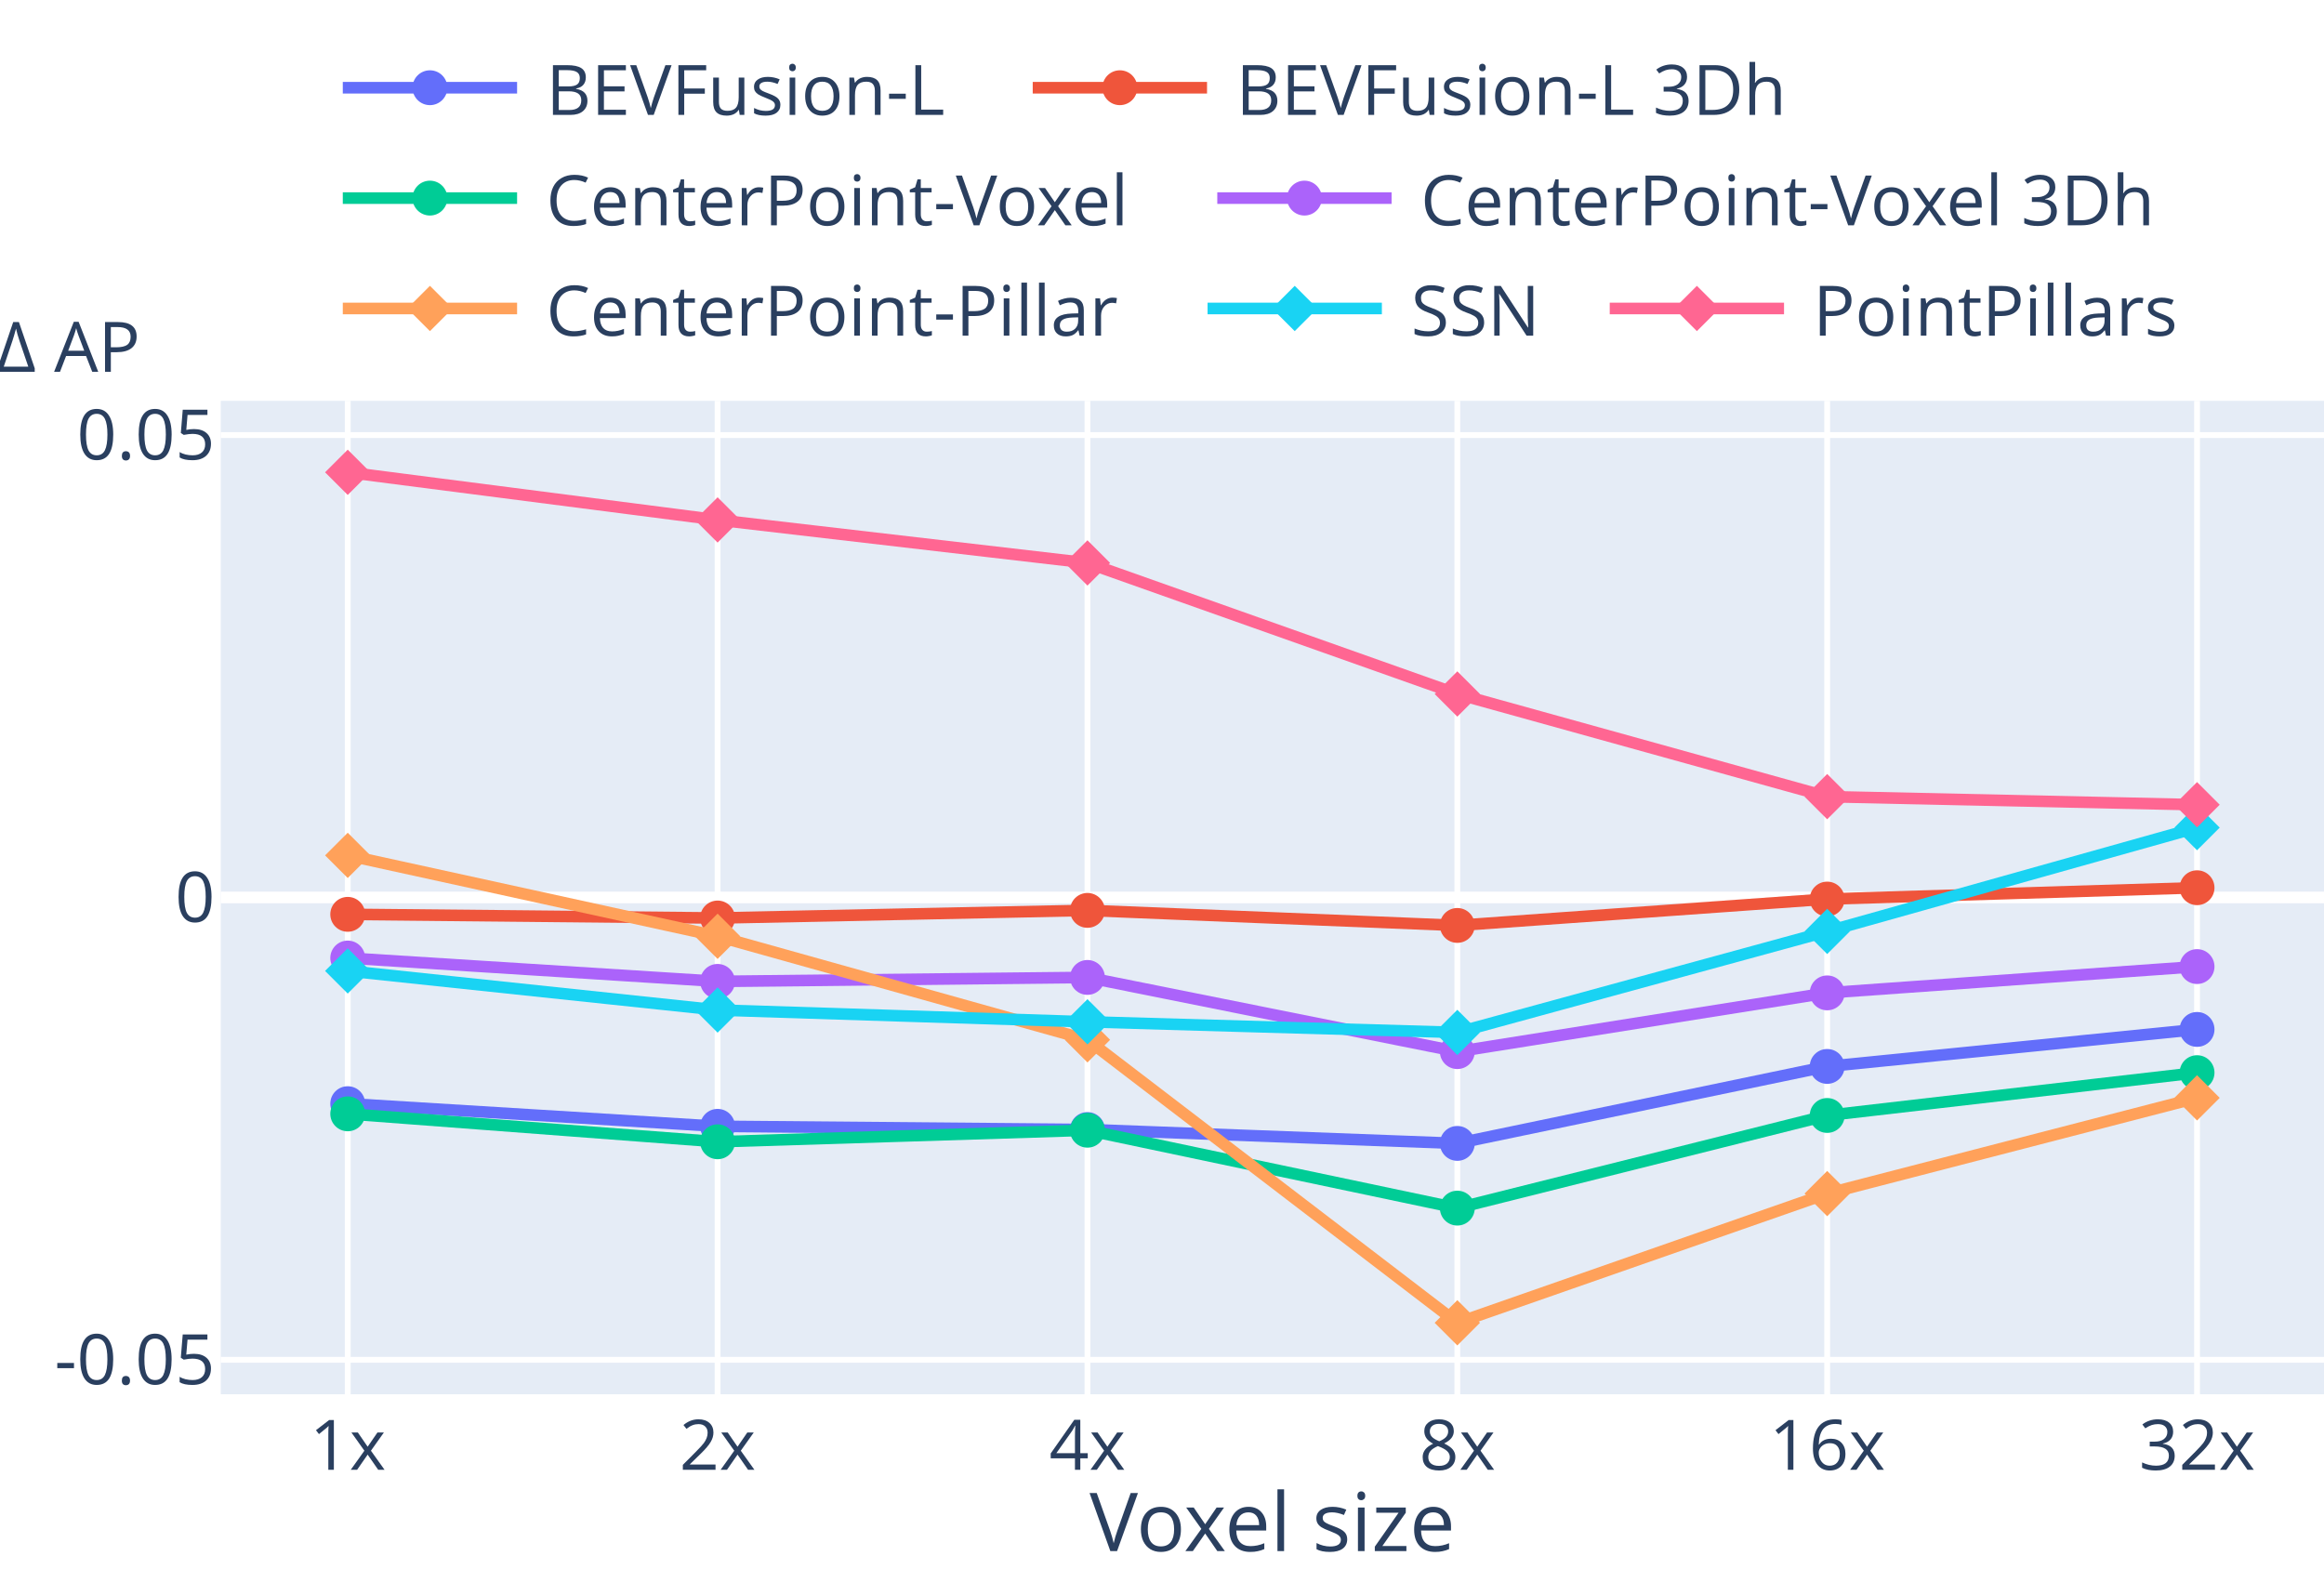
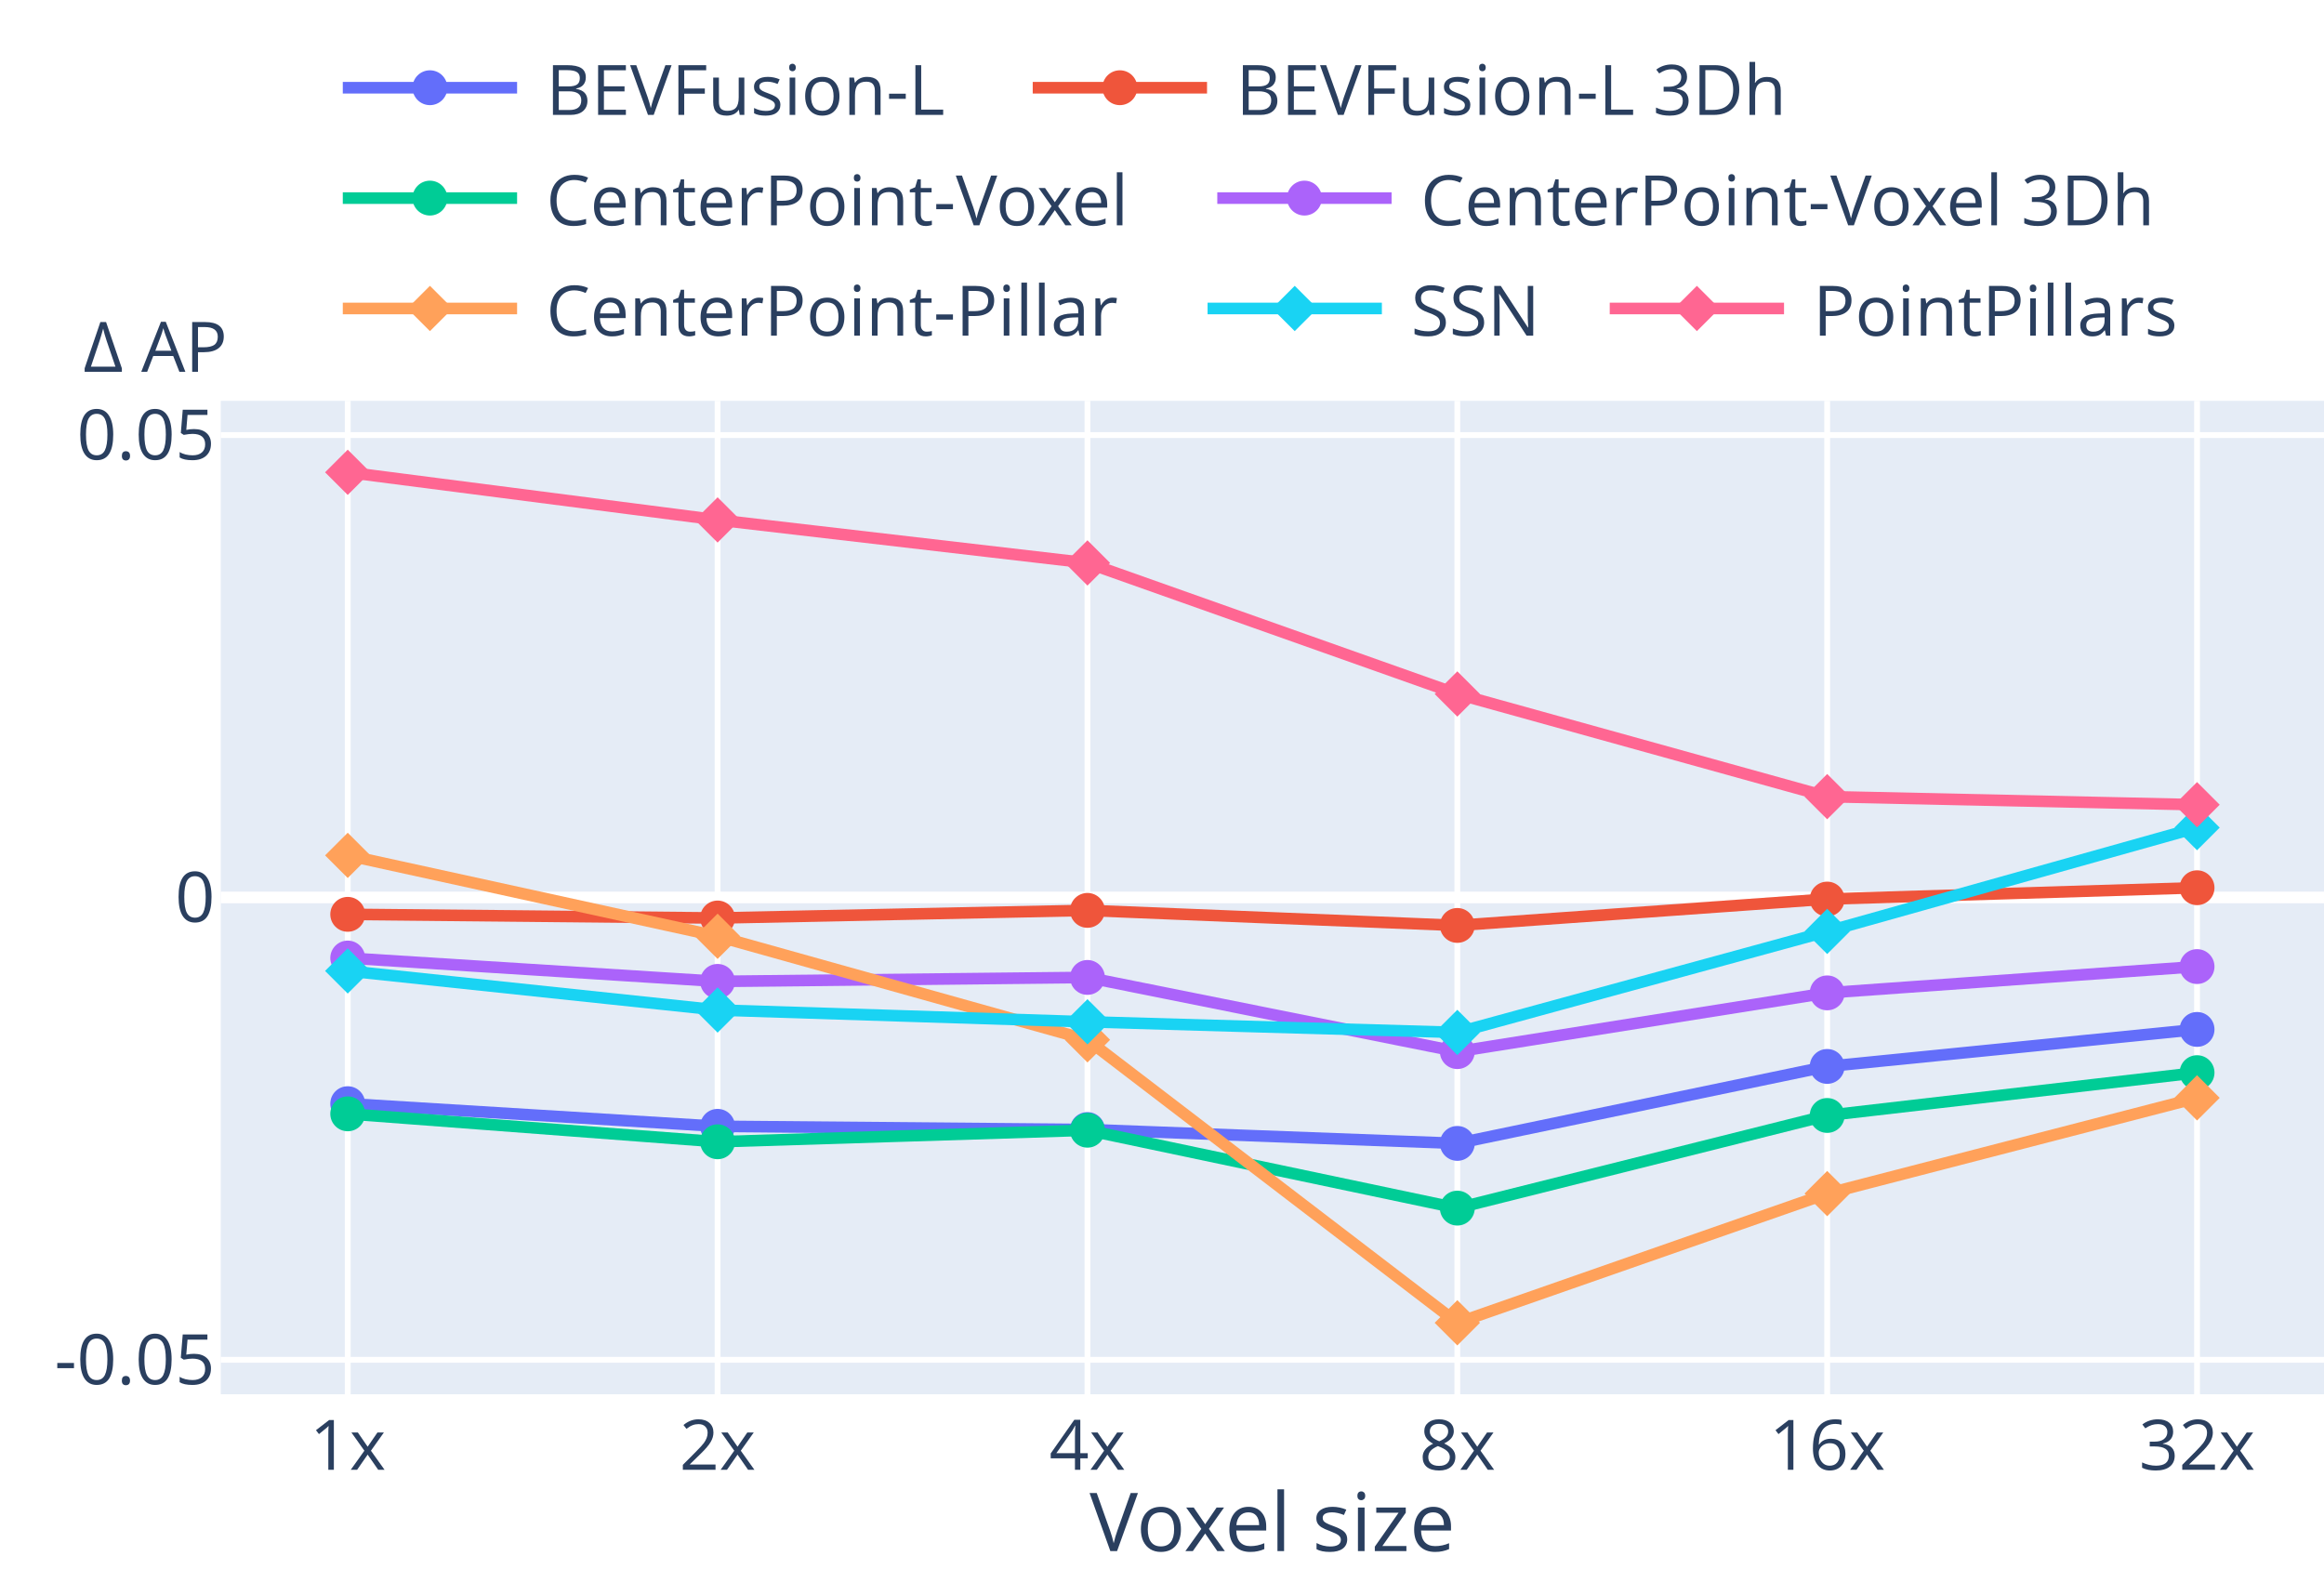
<svg xmlns="http://www.w3.org/2000/svg" class="main-svg" width="400" height="270" style="" viewBox="0 0 400 270">
  <rect x="0" y="0" width="400" height="270" style="fill: rgb(255, 255, 255); fill-opacity: 1;" />
-   <defs id="defs-202bdb">
+   <defs id="defs-dbb58b">
    <g class="clips">
-       <clipPath id="clip202bdbxyplot" class="plotclip">
+       <clipPath id="clipdbb58bxyplot" class="plotclip">
        <rect width="362" height="171" />
      </clipPath>
-       <clipPath class="axesclip" id="clip202bdbx">
+       <clipPath class="axesclip" id="clipdbb58bx">
        <rect x="38" y="0" width="362" height="270" />
      </clipPath>
-       <clipPath class="axesclip" id="clip202bdby">
+       <clipPath class="axesclip" id="clipdbb58by">
        <rect x="0" y="69" width="400" height="171" />
      </clipPath>
-       <clipPath class="axesclip" id="clip202bdbxy">
+       <clipPath class="axesclip" id="clipdbb58bxy">
        <rect x="38" y="69" width="362" height="171" />
      </clipPath>
    </g>
    <g class="gradients" />
    <g class="patterns" />
  </defs>
  <g class="bglayer">
    <rect class="bg" x="38" y="69" width="362" height="171" style="fill: rgb(229, 236, 246); fill-opacity: 1; stroke-width: 0;" />
  </g>
  <g class="layer-below">
    <g class="imagelayer" />
    <g class="shapelayer" />
  </g>
  <g class="cartesianlayer">
    <g class="subplot xy">
      <g class="layer-subplot">
        <g class="shapelayer" />
        <g class="imagelayer" />
      </g>
      <g class="minor-gridlayer">
        <g class="x" />
        <g class="y" />
      </g>
      <g class="gridlayer">
        <g class="x">
          <path class="xgrid crisp" transform="translate(59.85,0)" d="M0,69v171" style="stroke: rgb(255, 255, 255); stroke-opacity: 1; stroke-width: 1px;" />
          <path class="xgrid crisp" transform="translate(123.51,0)" d="M0,69v171" style="stroke: rgb(255, 255, 255); stroke-opacity: 1; stroke-width: 1px;" />
          <path class="xgrid crisp" transform="translate(187.17,0)" d="M0,69v171" style="stroke: rgb(255, 255, 255); stroke-opacity: 1; stroke-width: 1px;" />
          <path class="xgrid crisp" transform="translate(250.83,0)" d="M0,69v171" style="stroke: rgb(255, 255, 255); stroke-opacity: 1; stroke-width: 1px;" />
          <path class="xgrid crisp" transform="translate(314.49,0)" d="M0,69v171" style="stroke: rgb(255, 255, 255); stroke-opacity: 1; stroke-width: 1px;" />
          <path class="xgrid crisp" transform="translate(378.15,0)" d="M0,69v171" style="stroke: rgb(255, 255, 255); stroke-opacity: 1; stroke-width: 1px;" />
        </g>
        <g class="y">
          <path class="ygrid crisp" transform="translate(0,234.07)" d="M38,0h362" style="stroke: rgb(255, 255, 255); stroke-opacity: 1; stroke-width: 1px;" />
          <path class="ygrid crisp" transform="translate(0,74.89)" d="M38,0h362" style="stroke: rgb(255, 255, 255); stroke-opacity: 1; stroke-width: 1px;" />
        </g>
      </g>
      <g class="zerolinelayer">
        <path class="yzl zl crisp" transform="translate(0,154.48)" d="M38,0h362" style="stroke: rgb(255, 255, 255); stroke-opacity: 1; stroke-width: 2px;" />
      </g>
      <g class="layer-between">
        <g class="shapelayer" />
        <g class="imagelayer" />
      </g>
      <path class="xlines-below" />
      <path class="ylines-below" />
      <g class="overlines-below" />
      <g class="xaxislayer-below" />
      <g class="yaxislayer-below" />
      <g class="overaxes-below" />
      <g class="overplot">
-         <g class="xy" transform="translate(38,69)" clip-path="url(#clip202bdbxyplot)">
+         <g class="xy" transform="translate(38,69)" clip-path="url(#clipdbb58bxyplot)">
          <g class="scatterlayer mlayer">
-             <g class="trace scatter trace8c127c" style="stroke-miterlimit: 2; opacity: 1;">
+             <g class="trace scatter trace45b14d" style="stroke-miterlimit: 2; opacity: 1;">
              <g class="fills" />
              <g class="errorbars" />
              <g class="lines">
                <path class="js-line" d="M21.85,120.98L85.51,124.88L149.17,125.43L212.83,127.82L276.49,114.57L340.15,108.2" style="vector-effect: none; fill: none; stroke: rgb(99, 110, 250); stroke-opacity: 1; stroke-width: 2px; opacity: 1;" />
              </g>
              <g class="points">
                <path class="point" transform="translate(21.85,120.98)" d="M3,0A3,3 0 1,1 0,-3A3,3 0 0,1 3,0Z" style="opacity: 1; stroke-width: 0px; fill: rgb(99, 110, 250); fill-opacity: 1;" />
                <path class="point" transform="translate(85.51,124.88)" d="M3,0A3,3 0 1,1 0,-3A3,3 0 0,1 3,0Z" style="opacity: 1; stroke-width: 0px; fill: rgb(99, 110, 250); fill-opacity: 1;" />
                <path class="point" transform="translate(149.17,125.43)" d="M3,0A3,3 0 1,1 0,-3A3,3 0 0,1 3,0Z" style="opacity: 1; stroke-width: 0px; fill: rgb(99, 110, 250); fill-opacity: 1;" />
                <path class="point" transform="translate(212.83,127.82)" d="M3,0A3,3 0 1,1 0,-3A3,3 0 0,1 3,0Z" style="opacity: 1; stroke-width: 0px; fill: rgb(99, 110, 250); fill-opacity: 1;" />
                <path class="point" transform="translate(276.49,114.57)" d="M3,0A3,3 0 1,1 0,-3A3,3 0 0,1 3,0Z" style="opacity: 1; stroke-width: 0px; fill: rgb(99, 110, 250); fill-opacity: 1;" />
                <path class="point" transform="translate(340.15,108.2)" d="M3,0A3,3 0 1,1 0,-3A3,3 0 0,1 3,0Z" style="opacity: 1; stroke-width: 0px; fill: rgb(99, 110, 250); fill-opacity: 1;" />
              </g>
              <g class="text" />
            </g>
-             <g class="trace scatter trace74e874" style="stroke-miterlimit: 2; opacity: 1;">
+             <g class="trace scatter trace486ca5" style="stroke-miterlimit: 2; opacity: 1;">
              <g class="fills" />
              <g class="errorbars" />
              <g class="lines">
                <path class="js-line" d="M21.85,88.39L85.51,89.02L149.17,87.71L212.83,90.3L276.49,85.76L340.15,83.81" style="vector-effect: none; fill: none; stroke: rgb(239, 85, 59); stroke-opacity: 1; stroke-width: 2px; opacity: 1;" />
              </g>
              <g class="points">
                <path class="point" transform="translate(21.85,88.39)" d="M3,0A3,3 0 1,1 0,-3A3,3 0 0,1 3,0Z" style="opacity: 1; stroke-width: 0px; fill: rgb(239, 85, 59); fill-opacity: 1;" />
                <path class="point" transform="translate(85.51,89.02)" d="M3,0A3,3 0 1,1 0,-3A3,3 0 0,1 3,0Z" style="opacity: 1; stroke-width: 0px; fill: rgb(239, 85, 59); fill-opacity: 1;" />
                <path class="point" transform="translate(149.17,87.71)" d="M3,0A3,3 0 1,1 0,-3A3,3 0 0,1 3,0Z" style="opacity: 1; stroke-width: 0px; fill: rgb(239, 85, 59); fill-opacity: 1;" />
                <path class="point" transform="translate(212.83,90.3)" d="M3,0A3,3 0 1,1 0,-3A3,3 0 0,1 3,0Z" style="opacity: 1; stroke-width: 0px; fill: rgb(239, 85, 59); fill-opacity: 1;" />
                <path class="point" transform="translate(276.49,85.76)" d="M3,0A3,3 0 1,1 0,-3A3,3 0 0,1 3,0Z" style="opacity: 1; stroke-width: 0px; fill: rgb(239, 85, 59); fill-opacity: 1;" />
                <path class="point" transform="translate(340.15,83.81)" d="M3,0A3,3 0 1,1 0,-3A3,3 0 0,1 3,0Z" style="opacity: 1; stroke-width: 0px; fill: rgb(239, 85, 59); fill-opacity: 1;" />
              </g>
              <g class="text" />
            </g>
-             <g class="trace scatter tracee06211" style="stroke-miterlimit: 2; opacity: 1;">
+             <g class="trace scatter trace3eee61" style="stroke-miterlimit: 2; opacity: 1;">
              <g class="fills" />
              <g class="errorbars" />
              <g class="lines">
                <path class="js-line" d="M21.85,122.73L85.51,127.54L149.17,125.55L212.83,138.96L276.49,123.01L340.15,115.64" style="vector-effect: none; fill: none; stroke: rgb(0, 204, 150); stroke-opacity: 1; stroke-width: 2px; opacity: 1;" />
              </g>
              <g class="points">
                <path class="point" transform="translate(21.85,122.73)" d="M3,0A3,3 0 1,1 0,-3A3,3 0 0,1 3,0Z" style="opacity: 1; stroke-width: 0px; fill: rgb(0, 204, 150); fill-opacity: 1;" />
                <path class="point" transform="translate(85.51,127.54)" d="M3,0A3,3 0 1,1 0,-3A3,3 0 0,1 3,0Z" style="opacity: 1; stroke-width: 0px; fill: rgb(0, 204, 150); fill-opacity: 1;" />
                <path class="point" transform="translate(149.17,125.55)" d="M3,0A3,3 0 1,1 0,-3A3,3 0 0,1 3,0Z" style="opacity: 1; stroke-width: 0px; fill: rgb(0, 204, 150); fill-opacity: 1;" />
                <path class="point" transform="translate(212.83,138.96)" d="M3,0A3,3 0 1,1 0,-3A3,3 0 0,1 3,0Z" style="opacity: 1; stroke-width: 0px; fill: rgb(0, 204, 150); fill-opacity: 1;" />
                <path class="point" transform="translate(276.49,123.01)" d="M3,0A3,3 0 1,1 0,-3A3,3 0 0,1 3,0Z" style="opacity: 1; stroke-width: 0px; fill: rgb(0, 204, 150); fill-opacity: 1;" />
                <path class="point" transform="translate(340.15,115.64)" d="M3,0A3,3 0 1,1 0,-3A3,3 0 0,1 3,0Z" style="opacity: 1; stroke-width: 0px; fill: rgb(0, 204, 150); fill-opacity: 1;" />
              </g>
              <g class="text" />
            </g>
-             <g class="trace scatter trace6cf03a" style="stroke-miterlimit: 2; opacity: 1;">
+             <g class="trace scatter tracef40e3c" style="stroke-miterlimit: 2; opacity: 1;">
              <g class="fills" />
              <g class="errorbars" />
              <g class="lines">
                <path class="js-line" d="M21.85,95.91L85.51,99.93L149.17,99.25L212.83,112.02L276.49,101.91L340.15,97.38" style="vector-effect: none; fill: none; stroke: rgb(171, 99, 250); stroke-opacity: 1; stroke-width: 2px; opacity: 1;" />
              </g>
              <g class="points">
                <path class="point" transform="translate(21.85,95.91)" d="M3,0A3,3 0 1,1 0,-3A3,3 0 0,1 3,0Z" style="opacity: 1; stroke-width: 0px; fill: rgb(171, 99, 250); fill-opacity: 1;" />
                <path class="point" transform="translate(85.51,99.93)" d="M3,0A3,3 0 1,1 0,-3A3,3 0 0,1 3,0Z" style="opacity: 1; stroke-width: 0px; fill: rgb(171, 99, 250); fill-opacity: 1;" />
                <path class="point" transform="translate(149.17,99.25)" d="M3,0A3,3 0 1,1 0,-3A3,3 0 0,1 3,0Z" style="opacity: 1; stroke-width: 0px; fill: rgb(171, 99, 250); fill-opacity: 1;" />
                <path class="point" transform="translate(212.83,112.02)" d="M3,0A3,3 0 1,1 0,-3A3,3 0 0,1 3,0Z" style="opacity: 1; stroke-width: 0px; fill: rgb(171, 99, 250); fill-opacity: 1;" />
                <path class="point" transform="translate(276.49,101.91)" d="M3,0A3,3 0 1,1 0,-3A3,3 0 0,1 3,0Z" style="opacity: 1; stroke-width: 0px; fill: rgb(171, 99, 250); fill-opacity: 1;" />
                <path class="point" transform="translate(340.15,97.38)" d="M3,0A3,3 0 1,1 0,-3A3,3 0 0,1 3,0Z" style="opacity: 1; stroke-width: 0px; fill: rgb(171, 99, 250); fill-opacity: 1;" />
              </g>
              <g class="text" />
            </g>
-             <g class="trace scatter tracefb51c3" style="stroke-miterlimit: 2; opacity: 1;">
+             <g class="trace scatter tracea5da3a" style="stroke-miterlimit: 2; opacity: 1;">
              <g class="fills" />
              <g class="errorbars" />
              <g class="lines">
                <path class="js-line" d="M21.85,78.24L85.51,92.17L149.17,109.99L212.83,158.7L276.49,136.46L340.15,119.98" style="vector-effect: none; fill: none; stroke: rgb(255, 161, 90); stroke-opacity: 1; stroke-width: 2px; opacity: 1;" />
              </g>
              <g class="points">
                <path class="point" transform="translate(21.85,78.24)" d="M3.9,0L0,3.9L-3.9,0L0,-3.9Z" style="opacity: 1; stroke-width: 0px; fill: rgb(255, 161, 90); fill-opacity: 1;" />
                <path class="point" transform="translate(85.51,92.17)" d="M3.9,0L0,3.9L-3.9,0L0,-3.9Z" style="opacity: 1; stroke-width: 0px; fill: rgb(255, 161, 90); fill-opacity: 1;" />
                <path class="point" transform="translate(149.17,109.99)" d="M3.9,0L0,3.9L-3.9,0L0,-3.9Z" style="opacity: 1; stroke-width: 0px; fill: rgb(255, 161, 90); fill-opacity: 1;" />
                <path class="point" transform="translate(212.83,158.7)" d="M3.9,0L0,3.9L-3.9,0L0,-3.9Z" style="opacity: 1; stroke-width: 0px; fill: rgb(255, 161, 90); fill-opacity: 1;" />
                <path class="point" transform="translate(276.49,136.46)" d="M3.9,0L0,3.9L-3.9,0L0,-3.9Z" style="opacity: 1; stroke-width: 0px; fill: rgb(255, 161, 90); fill-opacity: 1;" />
                <path class="point" transform="translate(340.15,119.98)" d="M3.9,0L0,3.9L-3.9,0L0,-3.9Z" style="opacity: 1; stroke-width: 0px; fill: rgb(255, 161, 90); fill-opacity: 1;" />
              </g>
              <g class="text" />
            </g>
-             <g class="trace scatter tracec0224e" style="stroke-miterlimit: 2; opacity: 1;">
+             <g class="trace scatter trace27ed11" style="stroke-miterlimit: 2; opacity: 1;">
              <g class="fills" />
              <g class="errorbars" />
              <g class="lines">
                <path class="js-line" d="M21.85,98.13L85.51,104.86L149.17,106.89L212.83,108.72L276.49,91.33L340.15,73.46" style="vector-effect: none; fill: none; stroke: rgb(25, 211, 243); stroke-opacity: 1; stroke-width: 2px; opacity: 1;" />
              </g>
              <g class="points">
                <path class="point" transform="translate(21.85,98.13)" d="M3.9,0L0,3.9L-3.9,0L0,-3.9Z" style="opacity: 1; stroke-width: 0px; fill: rgb(25, 211, 243); fill-opacity: 1;" />
                <path class="point" transform="translate(85.51,104.86)" d="M3.9,0L0,3.9L-3.9,0L0,-3.9Z" style="opacity: 1; stroke-width: 0px; fill: rgb(25, 211, 243); fill-opacity: 1;" />
                <path class="point" transform="translate(149.17,106.89)" d="M3.9,0L0,3.9L-3.9,0L0,-3.9Z" style="opacity: 1; stroke-width: 0px; fill: rgb(25, 211, 243); fill-opacity: 1;" />
                <path class="point" transform="translate(212.83,108.72)" d="M3.9,0L0,3.9L-3.9,0L0,-3.9Z" style="opacity: 1; stroke-width: 0px; fill: rgb(25, 211, 243); fill-opacity: 1;" />
                <path class="point" transform="translate(276.49,91.33)" d="M3.9,0L0,3.9L-3.9,0L0,-3.9Z" style="opacity: 1; stroke-width: 0px; fill: rgb(25, 211, 243); fill-opacity: 1;" />
                <path class="point" transform="translate(340.15,73.46)" d="M3.9,0L0,3.9L-3.9,0L0,-3.9Z" style="opacity: 1; stroke-width: 0px; fill: rgb(25, 211, 243); fill-opacity: 1;" />
              </g>
              <g class="text" />
            </g>
-             <g class="trace scatter trace279776" style="stroke-miterlimit: 2; opacity: 1;">
+             <g class="trace scatter trace7f784f" style="stroke-miterlimit: 2; opacity: 1;">
              <g class="fills" />
              <g class="errorbars" />
              <g class="lines">
                <path class="js-line" d="M21.85,12.3L85.51,20.5L149.17,27.9L212.83,50.46L276.49,68.13L340.15,69.52" style="vector-effect: none; fill: none; stroke: rgb(255, 102, 146); stroke-opacity: 1; stroke-width: 2px; opacity: 1;" />
              </g>
              <g class="points">
                <path class="point" transform="translate(21.85,12.3)" d="M3.9,0L0,3.9L-3.9,0L0,-3.9Z" style="opacity: 1; stroke-width: 0px; fill: rgb(255, 102, 146); fill-opacity: 1;" />
                <path class="point" transform="translate(85.51,20.5)" d="M3.9,0L0,3.9L-3.9,0L0,-3.9Z" style="opacity: 1; stroke-width: 0px; fill: rgb(255, 102, 146); fill-opacity: 1;" />
                <path class="point" transform="translate(149.17,27.9)" d="M3.9,0L0,3.9L-3.9,0L0,-3.9Z" style="opacity: 1; stroke-width: 0px; fill: rgb(255, 102, 146); fill-opacity: 1;" />
                <path class="point" transform="translate(212.83,50.46)" d="M3.9,0L0,3.9L-3.9,0L0,-3.9Z" style="opacity: 1; stroke-width: 0px; fill: rgb(255, 102, 146); fill-opacity: 1;" />
                <path class="point" transform="translate(276.49,68.13)" d="M3.9,0L0,3.9L-3.9,0L0,-3.9Z" style="opacity: 1; stroke-width: 0px; fill: rgb(255, 102, 146); fill-opacity: 1;" />
                <path class="point" transform="translate(340.15,69.52)" d="M3.9,0L0,3.9L-3.9,0L0,-3.9Z" style="opacity: 1; stroke-width: 0px; fill: rgb(255, 102, 146); fill-opacity: 1;" />
              </g>
              <g class="text" />
            </g>
          </g>
        </g>
      </g>
      <g class="zerolinelayer-above" />
      <path class="xlines-above crisp" d="M0,0" style="fill: none;" />
      <path class="ylines-above crisp" d="M0,0" style="fill: none;" />
      <g class="overlines-above" />
      <g class="xaxislayer-above">
        <g class="xtick">
          <text text-anchor="middle" x="0" y="253" transform="translate(59.85,0)" style="font-family: 'Open Sans', verdana, arial, sans-serif; font-size: 12px; fill: rgb(42, 63, 95); fill-opacity: 1; white-space: pre;">1x</text>
        </g>
        <g class="xtick">
          <text text-anchor="middle" x="0" y="253" transform="translate(123.51,0)" style="font-family: 'Open Sans', verdana, arial, sans-serif; font-size: 12px; fill: rgb(42, 63, 95); fill-opacity: 1; white-space: pre;">2x</text>
        </g>
        <g class="xtick">
          <text text-anchor="middle" x="0" y="253" transform="translate(187.17,0)" style="font-family: 'Open Sans', verdana, arial, sans-serif; font-size: 12px; fill: rgb(42, 63, 95); fill-opacity: 1; white-space: pre;">4x</text>
        </g>
        <g class="xtick">
          <text text-anchor="middle" x="0" y="253" transform="translate(250.83,0)" style="font-family: 'Open Sans', verdana, arial, sans-serif; font-size: 12px; fill: rgb(42, 63, 95); fill-opacity: 1; white-space: pre;">8x</text>
        </g>
        <g class="xtick">
          <text text-anchor="middle" x="0" y="253" transform="translate(314.49,0)" style="font-family: 'Open Sans', verdana, arial, sans-serif; font-size: 12px; fill: rgb(42, 63, 95); fill-opacity: 1; white-space: pre;">16x</text>
        </g>
        <g class="xtick">
          <text text-anchor="middle" x="0" y="253" transform="translate(378.15,0)" style="font-family: 'Open Sans', verdana, arial, sans-serif; font-size: 12px; fill: rgb(42, 63, 95); fill-opacity: 1; white-space: pre;">32x</text>
        </g>
      </g>
      <g class="yaxislayer-above">
        <g class="ytick">
          <text text-anchor="end" x="37" y="4.2" transform="translate(0,234.07)" style="font-family: 'Open Sans', verdana, arial, sans-serif; font-size: 12px; fill: rgb(42, 63, 95); fill-opacity: 1; white-space: pre;">-0.05</text>
        </g>
        <g class="ytick">
          <text text-anchor="end" x="37" y="4.2" style="font-family: 'Open Sans', verdana, arial, sans-serif; font-size: 12px; fill: rgb(42, 63, 95); fill-opacity: 1; white-space: pre;" transform="translate(0,154.48)">0</text>
        </g>
        <g class="ytick">
          <text text-anchor="end" x="37" y="4.2" style="font-family: 'Open Sans', verdana, arial, sans-serif; font-size: 12px; fill: rgb(42, 63, 95); fill-opacity: 1; white-space: pre;" transform="translate(0,74.89)">0.05</text>
        </g>
      </g>
      <g class="overaxes-above" />
    </g>
  </g>
  <g class="polarlayer" />
  <g class="smithlayer" />
  <g class="ternarylayer" />
  <g class="geolayer" />
  <g class="funnelarealayer" />
  <g class="pielayer" />
  <g class="iciclelayer" />
  <g class="treemaplayer" />
  <g class="sunburstlayer" />
  <g class="glimages" />
-   <defs id="topdefs-202bdb">
+   <defs id="topdefs-dbb58b">
    <g class="clips" />
-     <clipPath id="legend202bdb">
+     <clipPath id="legenddbb58b">
      <rect width="330" height="67" x="0" y="0" />
    </clipPath>
  </defs>
  <g class="layer-above">
    <g class="imagelayer" />
    <g class="shapelayer" />
  </g>
  <g class="infolayer">
    <g class="legend" pointer-events="all" transform="translate(54,0.6)">
      <rect class="bg" shape-rendering="crispEdges" width="330" height="67" x="0" y="0" style="stroke: rgb(68, 68, 68); stroke-opacity: 1; fill: rgb(255, 255, 255); fill-opacity: 1; stroke-width: 0px;" />
-       <g class="scrollbox" transform="" clip-path="url(#legend202bdb)">
+       <g class="scrollbox" transform="" clip-path="url(#legenddbb58b)">
        <g class="groups" transform="">
          <g class="traces" transform="translate(0,14.5)" style="opacity: 1;">
            <text class="legendtext" text-anchor="start" x="40" y="4.68" style="font-family: 'Open Sans', verdana, arial, sans-serif; font-size: 12px; fill: rgb(42, 63, 95); fill-opacity: 1; white-space: pre;">BEVFusion-L</text>
            <g class="layers" style="opacity: 1;">
              <g class="legendfill" />
              <g class="legendlines">
                <path class="js-line" d="M5,0h30" style="fill: none; stroke: rgb(99, 110, 250); stroke-opacity: 1; stroke-width: 2px;" />
              </g>
              <g class="legendsymbols">
                <g class="legendpoints">
                  <path class="scatterpts" transform="translate(20,0)" d="M3,0A3,3 0 1,1 0,-3A3,3 0 0,1 3,0Z" style="opacity: 1; stroke-width: 0px; fill: rgb(99, 110, 250); fill-opacity: 1;" />
                </g>
              </g>
            </g>
            <rect class="legendtoggle" x="0" y="-9.5" width="116.25" height="19" style="fill: rgb(0, 0, 0); fill-opacity: 0;" />
          </g>
        </g>
        <g class="groups" transform="translate(118.75,0)">
          <g class="traces" transform="translate(0,14.5)" style="opacity: 1;">
            <text class="legendtext" text-anchor="start" x="40" y="4.68" style="font-family: 'Open Sans', verdana, arial, sans-serif; font-size: 12px; fill: rgb(42, 63, 95); fill-opacity: 1; white-space: pre;">BEVFusion-L 3Dh</text>
            <g class="layers" style="opacity: 1;">
              <g class="legendfill" />
              <g class="legendlines">
                <path class="js-line" d="M5,0h30" style="fill: none; stroke: rgb(239, 85, 59); stroke-opacity: 1; stroke-width: 2px;" />
              </g>
              <g class="legendsymbols">
                <g class="legendpoints">
                  <path class="scatterpts" transform="translate(20,0)" d="M3,0A3,3 0 1,1 0,-3A3,3 0 0,1 3,0Z" style="opacity: 1; stroke-width: 0px; fill: rgb(239, 85, 59); fill-opacity: 1;" />
                </g>
              </g>
            </g>
            <rect class="legendtoggle" x="0" y="-9.5" width="144.219" height="19" style="fill: rgb(0, 0, 0); fill-opacity: 0;" />
          </g>
        </g>
        <g class="groups" transform="translate(0,19)">
          <g class="traces" transform="translate(0,14.5)" style="opacity: 1;">
            <text class="legendtext" text-anchor="start" x="40" y="4.68" style="font-family: 'Open Sans', verdana, arial, sans-serif; font-size: 12px; fill: rgb(42, 63, 95); fill-opacity: 1; white-space: pre;">CenterPoint-Voxel</text>
            <g class="layers" style="opacity: 1;">
              <g class="legendfill" />
              <g class="legendlines">
                <path class="js-line" d="M5,0h30" style="fill: none; stroke: rgb(0, 204, 150); stroke-opacity: 1; stroke-width: 2px;" />
              </g>
              <g class="legendsymbols">
                <g class="legendpoints">
                  <path class="scatterpts" transform="translate(20,0)" d="M3,0A3,3 0 1,1 0,-3A3,3 0 0,1 3,0Z" style="opacity: 1; stroke-width: 0px; fill: rgb(0, 204, 150); fill-opacity: 1;" />
                </g>
              </g>
            </g>
            <rect class="legendtoggle" x="0" y="-9.5" width="148.016" height="19" style="fill: rgb(0, 0, 0); fill-opacity: 0;" />
          </g>
        </g>
        <g class="groups" transform="translate(150.5156,19)">
          <g class="traces" transform="translate(0,14.5)" style="opacity: 1;">
            <text class="legendtext" text-anchor="start" x="40" y="4.68" style="font-family: 'Open Sans', verdana, arial, sans-serif; font-size: 12px; fill: rgb(42, 63, 95); fill-opacity: 1; white-space: pre;">CenterPoint-Voxel 3Dh</text>
            <g class="layers" style="opacity: 1;">
              <g class="legendfill" />
              <g class="legendlines">
                <path class="js-line" d="M5,0h30" style="fill: none; stroke: rgb(171, 99, 250); stroke-opacity: 1; stroke-width: 2px;" />
              </g>
              <g class="legendsymbols">
                <g class="legendpoints">
                  <path class="scatterpts" transform="translate(20,0)" d="M3,0A3,3 0 1,1 0,-3A3,3 0 0,1 3,0Z" style="opacity: 1; stroke-width: 0px; fill: rgb(171, 99, 250); fill-opacity: 1;" />
                </g>
              </g>
            </g>
            <rect class="legendtoggle" x="0" y="-9.5" width="176.312" height="19" style="fill: rgb(0, 0, 0); fill-opacity: 0;" />
          </g>
        </g>
        <g class="groups" transform="translate(0,38)">
          <g class="traces" transform="translate(0,14.5)" style="opacity: 1;">
            <text class="legendtext" text-anchor="start" x="40" y="4.68" style="font-family: 'Open Sans', verdana, arial, sans-serif; font-size: 12px; fill: rgb(42, 63, 95); fill-opacity: 1; white-space: pre;">CenterPoint-Pillar</text>
            <g class="layers" style="opacity: 1;">
              <g class="legendfill" />
              <g class="legendlines">
                <path class="js-line" d="M5,0h30" style="fill: none; stroke: rgb(255, 161, 90); stroke-opacity: 1; stroke-width: 2px;" />
              </g>
              <g class="legendsymbols">
                <g class="legendpoints">
                  <path class="scatterpts" transform="translate(20,0)" d="M3.9,0L0,3.9L-3.9,0L0,-3.9Z" style="opacity: 1; stroke-width: 0px; fill: rgb(255, 161, 90); fill-opacity: 1;" />
                </g>
              </g>
            </g>
            <rect class="legendtoggle" x="0" y="-9.5" width="146.344" height="19" style="fill: rgb(0, 0, 0); fill-opacity: 0;" />
          </g>
        </g>
        <g class="groups" transform="translate(148.8438,38)">
          <g class="traces" transform="translate(0,14.5)" style="opacity: 1;">
            <text class="legendtext" text-anchor="start" x="40" y="4.68" style="font-family: 'Open Sans', verdana, arial, sans-serif; font-size: 12px; fill: rgb(42, 63, 95); fill-opacity: 1; white-space: pre;">SSN</text>
            <g class="layers" style="opacity: 1;">
              <g class="legendfill" />
              <g class="legendlines">
                <path class="js-line" d="M5,0h30" style="fill: none; stroke: rgb(25, 211, 243); stroke-opacity: 1; stroke-width: 2px;" />
              </g>
              <g class="legendsymbols">
                <g class="legendpoints">
                  <path class="scatterpts" transform="translate(20,0)" d="M3.9,0L0,3.9L-3.9,0L0,-3.9Z" style="opacity: 1; stroke-width: 0px; fill: rgb(25, 211, 243); fill-opacity: 1;" />
                </g>
              </g>
            </g>
            <rect class="legendtoggle" x="0" y="-9.5" width="66.719" height="19" style="fill: rgb(0, 0, 0); fill-opacity: 0;" />
          </g>
        </g>
        <g class="groups" transform="translate(218.0625,38)">
          <g class="traces" transform="translate(0,14.5)" style="opacity: 1;">
            <text class="legendtext" text-anchor="start" x="40" y="4.68" style="font-family: 'Open Sans', verdana, arial, sans-serif; font-size: 12px; fill: rgb(42, 63, 95); fill-opacity: 1; white-space: pre;">PointPillars</text>
            <g class="layers" style="opacity: 1;">
              <g class="legendfill" />
              <g class="legendlines">
                <path class="js-line" d="M5,0h30" style="fill: none; stroke: rgb(255, 102, 146); stroke-opacity: 1; stroke-width: 2px;" />
              </g>
              <g class="legendsymbols">
                <g class="legendpoints">
                  <path class="scatterpts" transform="translate(20,0)" d="M3.9,0L0,3.9L-3.9,0L0,-3.9Z" style="opacity: 1; stroke-width: 0px; fill: rgb(255, 102, 146); fill-opacity: 1;" />
                </g>
              </g>
            </g>
            <rect class="legendtoggle" x="0" y="-9.5" width="107.812" height="19" style="fill: rgb(0, 0, 0); fill-opacity: 0;" />
          </g>
        </g>
      </g>
      <rect class="scrollbar" rx="20" ry="3" width="0" height="0" x="0" y="0" style="fill: rgb(128, 139, 164); fill-opacity: 1;" />
    </g>
    <g class="g-gtitle" />
    <g class="g-xtitle" transform="translate(0,-2.3)">
      <text class="xtitle" x="219" y="269.3" text-anchor="middle" style="opacity: 1; font-family: 'Open Sans', verdana, arial, sans-serif; font-size: 14px; fill: rgb(42, 63, 95); fill-opacity: 1; white-space: pre;">Voxel size</text>
    </g>
    <g class="g-ytitle" />
    <g class="annotation" data-index="0" style="opacity: 1;">
-       <g class="annotation-text-g" transform="rotate(0,11.87,60)">
-         <g class="cursor-pointer" transform="translate(-4,51)">
+       <g class="annotation-text-g" transform="rotate(0,26.35,60)">
+         <g class="cursor-pointer" transform="translate(11,51)">
          <rect class="bg" x="0.5" y="0.5" width="30" height="17" style="stroke-width: 1px; stroke: rgb(0, 0, 0); stroke-opacity: 0; fill: rgb(0, 0, 0); fill-opacity: 0;" />
          <text class="annotation-text" text-anchor="middle" x="15.734" y="13" style="font-family: 'Open Sans', verdana, arial, sans-serif; font-size: 12px; fill: rgb(42, 63, 95); fill-opacity: 1; white-space: pre;">Δ AP</text>
        </g>
      </g>
    </g>
  </g>
</svg>
